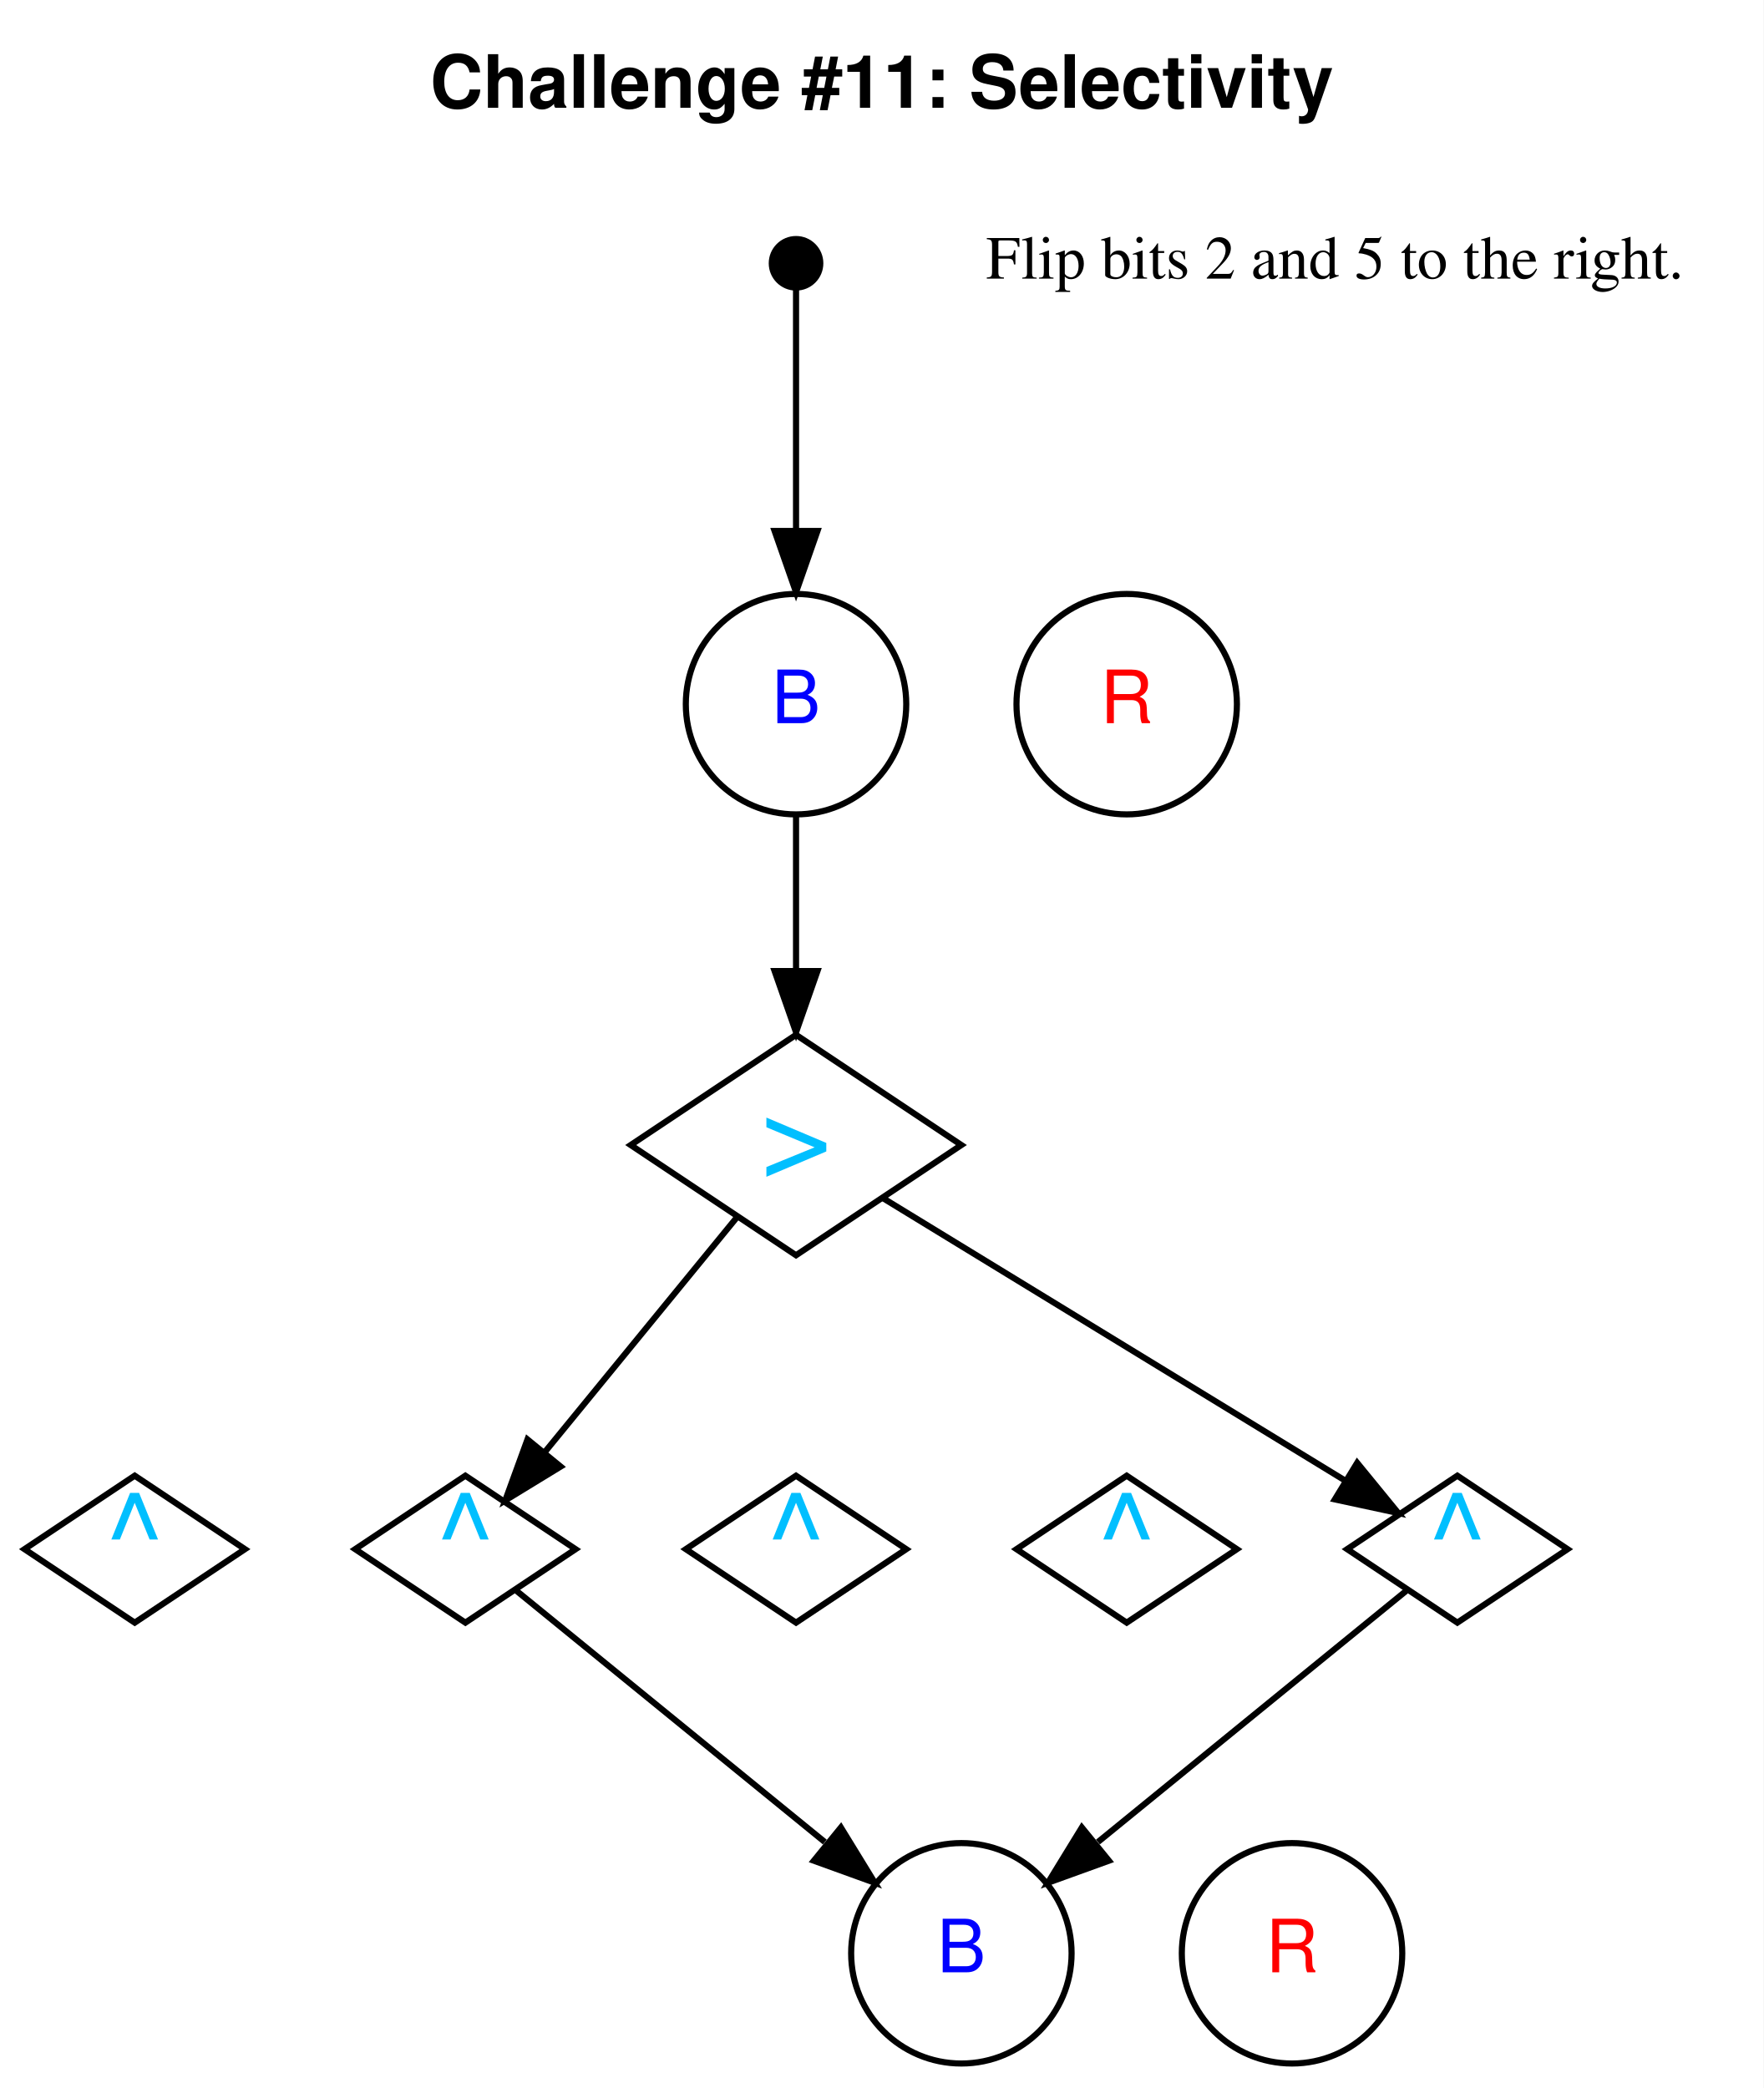
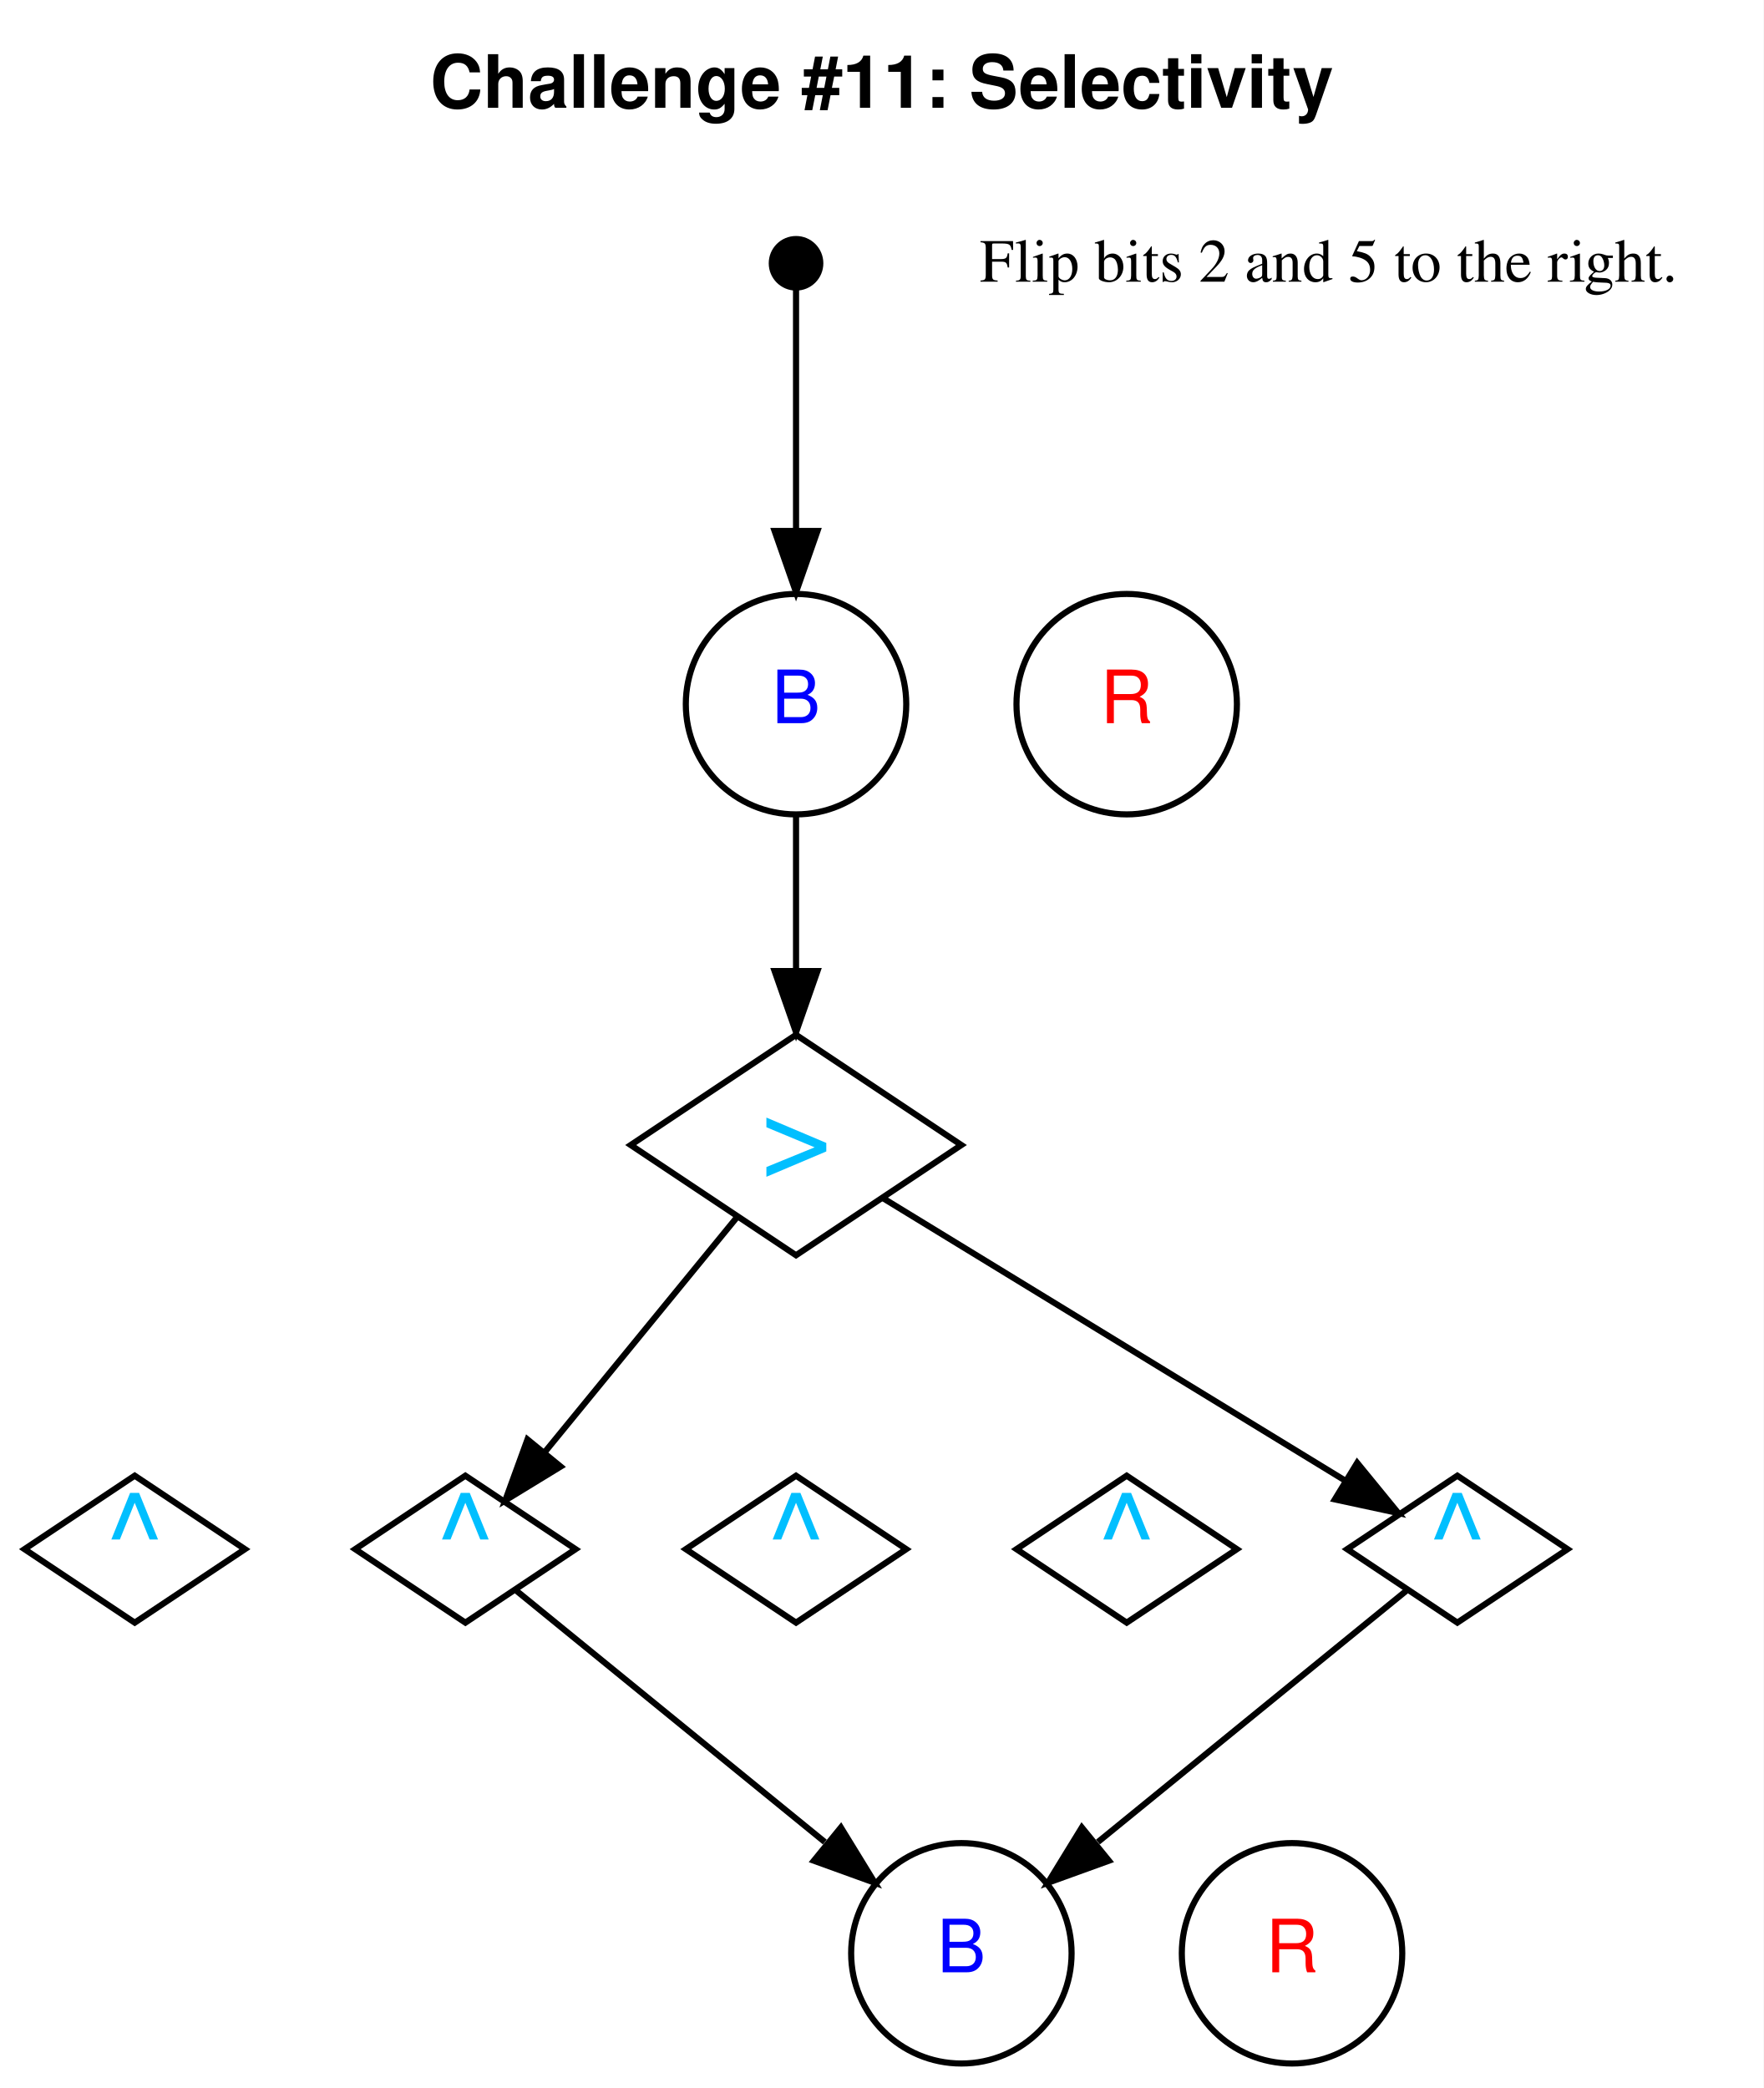
<svg xmlns="http://www.w3.org/2000/svg" width="288pt" height="341pt" viewBox="0.00 0.00 288.00 341.00">
  <g id="graph0" class="graph" transform="scale(1 1) rotate(0) translate(4 337)">
    <polygon fill="#ffffff" stroke="transparent" points="-4,4 -4,-337 284,-337 284,4 -4,4" />
    <text text-anchor="middle" x="140" y="-319.4" font-family="Helvetica,sans-Serif" font-weight="bold" font-size="12.00" fill="#000000">Challenge #11: Selectivity</text>
    <g id="node1" class="node">
      <ellipse fill="#000000" stroke="#000000" cx="126" cy="-294" rx="3.96" ry="3.96" />
    </g>
    <g id="node2" class="node">
      <ellipse fill="none" stroke="#000000" cx="126" cy="-222" rx="18" ry="18" />
      <text text-anchor="middle" x="126" y="-218.9" font-family="Helvetica,sans-Serif" font-size="12.00" fill="#0000ff">B</text>
    </g>
    <g id="edge1" class="edge">
      <path fill="none" stroke="#000000" d="M126,-289.712C126,-282.062 126,-265.472 126,-250.629" />
      <polygon fill="#000000" stroke="#000000" points="129.5,-250.282 126,-240.282 122.5,-250.282 129.5,-250.282" />
    </g>
    <g id="node7" class="node">
      <polygon fill="none" stroke="#000000" points="126,-168 99,-150 126,-132 153,-150 126,-168" />
      <text text-anchor="middle" x="126" y="-145" font-family="Helvetica,sans-Serif" font-size="20.00" fill="#00bfff">&gt;</text>
    </g>
    <g id="edge2" class="edge">
      <path fill="none" stroke="#000000" d="M126,-203.831C126,-196.131 126,-186.974 126,-178.417" />
      <polygon fill="#000000" stroke="#000000" points="129.5,-178.413 126,-168.413 122.5,-178.413 129.5,-178.413" />
    </g>
    <g id="node3" class="node">
      <ellipse fill="none" stroke="#000000" cx="153" cy="-18" rx="18" ry="18" />
      <text text-anchor="middle" x="153" y="-14.9" font-family="Helvetica,sans-Serif" font-size="12.00" fill="#0000ff">B</text>
    </g>
    <g id="node5" class="node">
      <ellipse fill="none" stroke="#000000" cx="207" cy="-18" rx="18" ry="18" />
      <text text-anchor="middle" x="207" y="-14.9" font-family="Helvetica,sans-Serif" font-size="12.00" fill="#ff0000">R</text>
    </g>
    <g id="node4" class="node">
      <ellipse fill="none" stroke="#000000" cx="180" cy="-222" rx="18" ry="18" />
      <text text-anchor="middle" x="180" y="-218.9" font-family="Helvetica,sans-Serif" font-size="12.00" fill="#ff0000">R</text>
    </g>
    <g id="node6" class="node">
-       <text text-anchor="middle" x="214" y="-291.5" font-family="Times" font-size="10.00" fill="#000000">Flip bits 2 and 5 to the right.</text>
+       <text text-anchor="start" x="156" y="-291" font-family="Times" font-size="10.00" fill="#000000">Flip bits 2 and 5 to the right.</text>
    </g>
    <g id="node8" class="node">
      <polygon fill="none" stroke="#000000" points="18,-96 0,-84 18,-72 36,-84 18,-96" />
      <text text-anchor="middle" x="18" y="-79" font-family="Helvetica,sans-Serif" font-size="20.00" fill="#00bfff">^</text>
    </g>
    <g id="node9" class="node">
      <polygon fill="none" stroke="#000000" points="72,-96 54,-84 72,-72 90,-84 72,-96" />
      <text text-anchor="middle" x="72" y="-79" font-family="Helvetica,sans-Serif" font-size="20.00" fill="#00bfff">^</text>
    </g>
    <g id="edge4" class="edge">
      <path fill="none" stroke="#000000" d="M116.346,-138.201C107.558,-127.46 94.518,-111.522 84.851,-99.707" />
      <polygon fill="#000000" stroke="#000000" points="87.558,-97.489 78.517,-91.965 82.141,-101.921 87.558,-97.489" />
    </g>
    <g id="node10" class="node">
      <polygon fill="none" stroke="#000000" points="126,-96 108,-84 126,-72 144,-84 126,-96" />
      <text text-anchor="middle" x="126" y="-79" font-family="Helvetica,sans-Serif" font-size="20.00" fill="#00bfff">^</text>
    </g>
    <g id="node11" class="node">
      <polygon fill="none" stroke="#000000" points="180,-96 162,-84 180,-72 198,-84 180,-96" />
      <text text-anchor="middle" x="180" y="-79" font-family="Helvetica,sans-Serif" font-size="20.00" fill="#00bfff">^</text>
    </g>
    <g id="node12" class="node">
      <polygon fill="none" stroke="#000000" points="234,-96 216,-84 234,-72 252,-84 234,-96" />
      <text text-anchor="middle" x="234" y="-79" font-family="Helvetica,sans-Serif" font-size="20.00" fill="#00bfff">^</text>
    </g>
    <g id="edge7" class="edge">
      <path fill="none" stroke="#000000" d="M140.119,-141.372C159.457,-129.554 194.21,-108.316 215.576,-95.259" />
      <polygon fill="#000000" stroke="#000000" points="217.64,-98.1 224.347,-89.899 213.989,-92.127 217.64,-98.1" />
    </g>
    <g id="edge8" class="edge">
      <path fill="none" stroke="#000000" d="M80.363,-77.185C92.135,-67.594 114.017,-49.764 130.698,-36.172" />
      <polygon fill="#000000" stroke="#000000" points="133.325,-38.547 138.866,-29.516 128.903,-33.12 133.325,-38.547" />
    </g>
    <g id="edge9" class="edge">
      <path fill="none" stroke="#000000" d="M225.637,-77.185C213.865,-67.594 191.983,-49.764 175.302,-36.172" />
      <polygon fill="#000000" stroke="#000000" points="177.097,-33.12 167.134,-29.516 172.675,-38.547 177.097,-33.12" />
    </g>
  </g>
</svg>
